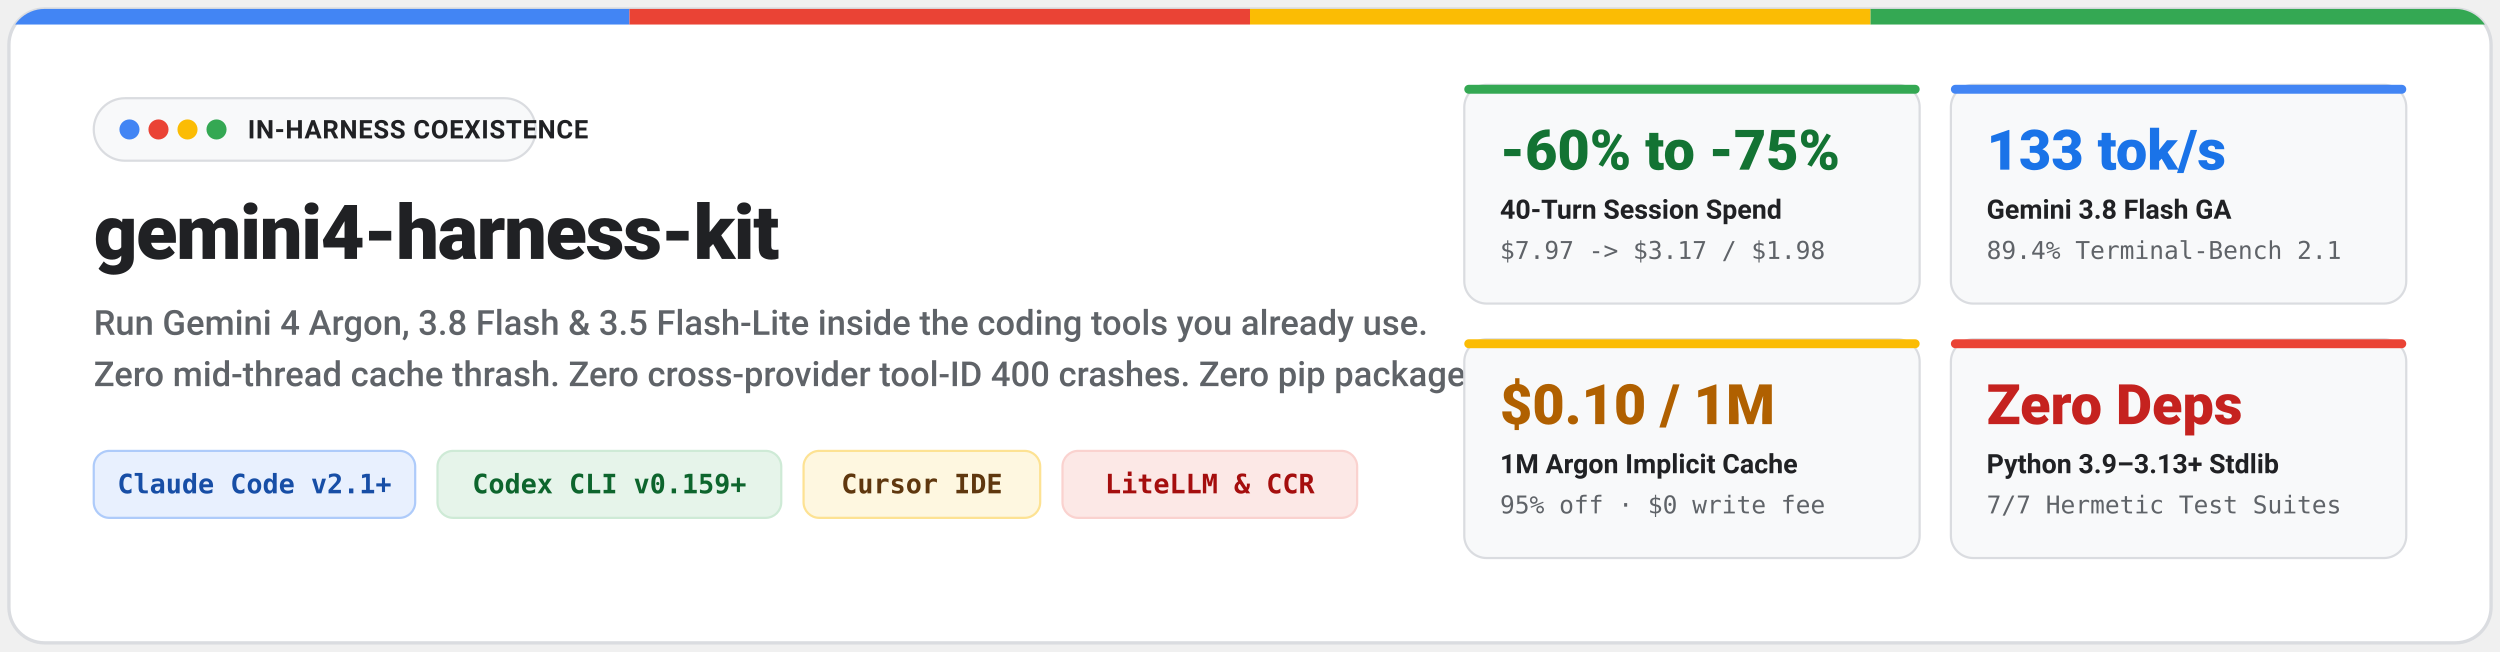
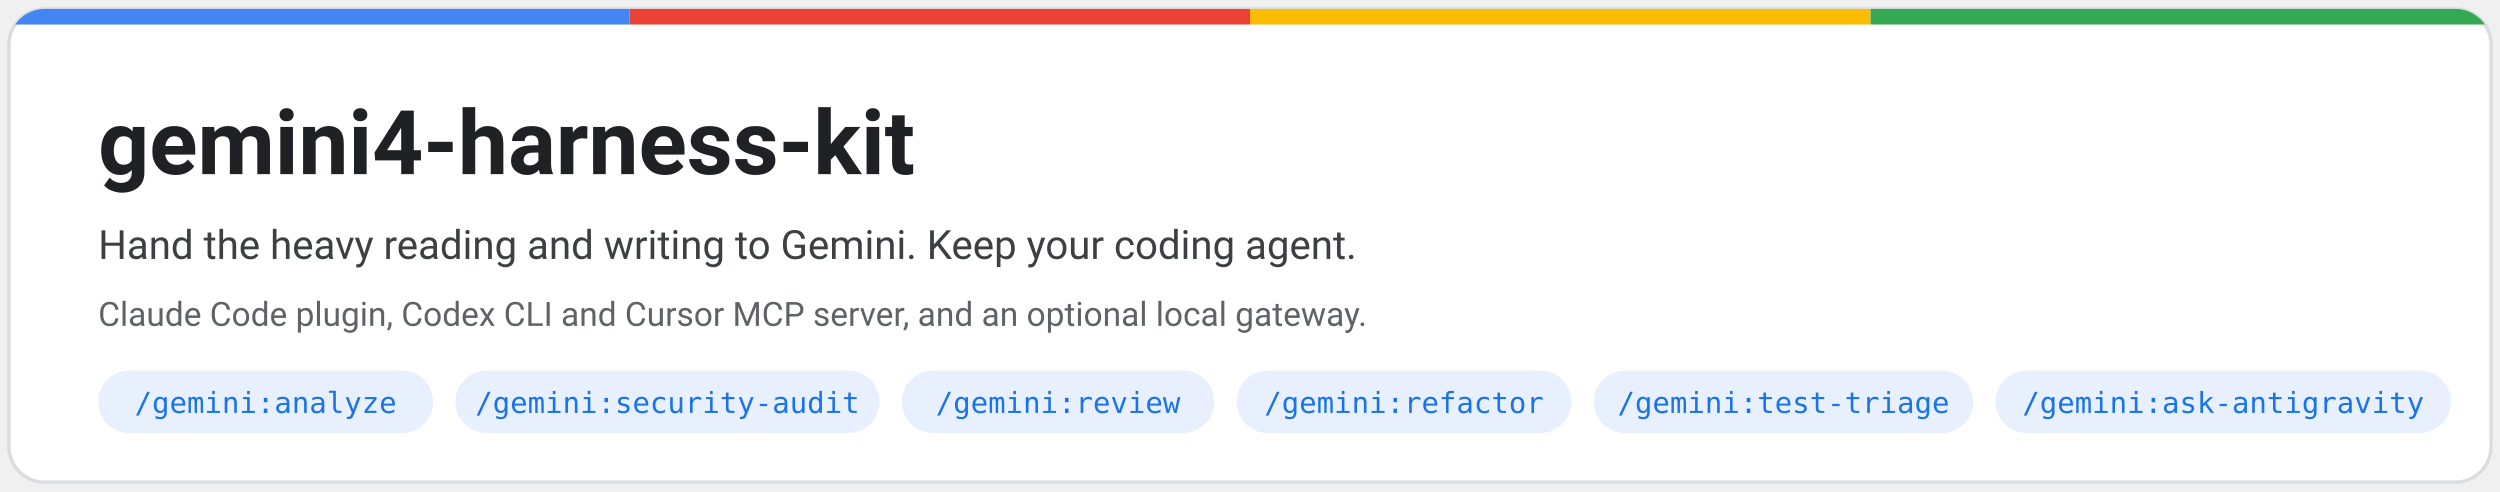
- <svg xmlns="http://www.w3.org/2000/svg" viewBox="0 0 1120 292" width="1120" height="292" role="img" aria-labelledby="hero-title hero-desc">
+ <svg xmlns="http://www.w3.org/2000/svg" viewBox="0 0 1120 220" width="1120" height="220" role="img" aria-labelledby="hero-title hero-desc">
  <defs>
-     <clipPath id="card-clip">
-       <rect x="4" y="4" width="1112" height="284" rx="16" />
+     <clipPath id="card">
+       <rect x="4" y="4" width="1112" height="212" rx="16" />
    </clipPath>
  </defs>
-   <rect x="4" y="4" width="1112" height="284" rx="16" fill="#FFFFFF" stroke="#DADCE0" stroke-width="1.5" />
-   <g clip-path="url(#card-clip)">
+   <rect x="4" y="4" width="1112" height="212" rx="16" fill="#FFFFFF" stroke="#DADCE0" stroke-width="1.5" />
+   <g clip-path="url(#card)">
    <rect x="4" y="4" width="278" height="7" fill="#4285F4" />
    <rect x="282" y="4" width="278" height="7" fill="#EA4335" />
    <rect x="560" y="4" width="278" height="7" fill="#FBBC04" />
    <rect x="838" y="4" width="278" height="7" fill="#34A853" />
  </g>
-   <g transform="translate(42, 44)">
-     <rect x="0" y="0" width="198" height="28" rx="14" fill="#F8F9FA" stroke="#DADCE0" stroke-width="1" />
-     <circle cx="16" cy="14" r="4.5" fill="#4285F4" />
-     <circle cx="29" cy="14" r="4.5" fill="#EA4335" />
-     <circle cx="42" cy="14" r="4.5" fill="#FBBC04" />
-     <circle cx="55" cy="14" r="4.5" fill="#34A853" />
-     <text x="69" y="18" font-family="-apple-system, BlinkMacSystemFont, 'Segoe UI', Roboto, Helvetica, Arial, sans-serif" font-size="11.5" font-weight="700" fill="#202124" letter-spacing="0.3">IN-HARNESS COEXISTENCE</text>
-     <text x="0" y="72" font-family="-apple-system, BlinkMacSystemFont, 'Segoe UI', Roboto, Helvetica, Arial, sans-serif" font-size="34" font-weight="800" fill="#202124" letter-spacing="-0.6">gemini4-harness-kit</text>
-     <text x="0" y="106" font-family="-apple-system, BlinkMacSystemFont, 'Segoe UI', Roboto, Helvetica, Arial, sans-serif" font-size="15.5" font-weight="500" fill="#5F6368">Run Gemini 4 Argon, 3.8 Flash &amp; 3.5 Flash-Lite inside the coding tools you already use.</text>
-     <text x="0" y="129" font-family="-apple-system, BlinkMacSystemFont, 'Segoe UI', Roboto, Helvetica, Arial, sans-serif" font-size="15.5" font-weight="500" fill="#5F6368">Zero mid-thread cache thrash. Zero cross-provider tool-ID 400 crashes. Zero pip packages.</text>
-     <g transform="translate(0, 158)" font-family="ui-monospace, SFMono-Regular, Menlo, Consolas, monospace" font-size="12" font-weight="600">
-       <rect x="0" y="0" width="144" height="30" rx="7" fill="#E8F0FE" stroke="#AECBFA" />
-       <text x="72" y="19" text-anchor="middle" fill="#174EA6">Claude Code v2.1+</text>
-       <rect x="154" y="0" width="154" height="30" rx="7" fill="#E6F4EA" stroke="#CEEAD6" />
-       <text x="231" y="19" text-anchor="middle" fill="#0D652D">Codex CLI v0.159+</text>
-       <rect x="318" y="0" width="106" height="30" rx="7" fill="#FEF7E0" stroke="#FDE293" />
-       <text x="371" y="19" text-anchor="middle" fill="#5F370E">Cursor IDE</text>
-       <rect x="434" y="0" width="132" height="30" rx="7" fill="#FCE8E6" stroke="#FAD2CF" />
-       <text x="500" y="19" text-anchor="middle" fill="#A50E0E">LiteLLM &amp; CCR</text>
-     </g>
-   </g>
-   <g transform="translate(656, 38)">
-     <rect x="0" y="0" width="204" height="98" rx="10" fill="#F8F9FA" stroke="#DADCE0" />
-     <rect x="0" y="0" width="204" height="4" rx="2" fill="#34A853" />
-     <text x="16" y="38" font-family="-apple-system, BlinkMacSystemFont, 'Segoe UI', Roboto, sans-serif" font-size="25" font-weight="800" fill="#137333">-60% to -75%</text>
-     <text x="16" y="60" font-family="-apple-system, BlinkMacSystemFont, 'Segoe UI', Roboto, sans-serif" font-size="12" font-weight="600" fill="#202124">40-Turn Session Spend</text>
-     <text x="16" y="78" font-family="ui-monospace, SFMono-Regular, Menlo, monospace" font-size="11" fill="#5F6368">$7.97 -&gt; $3.17 / $1.98</text>
-     <rect x="218" y="0" width="204" height="98" rx="10" fill="#F8F9FA" stroke="#DADCE0" />
-     <rect x="218" y="0" width="204" height="4" rx="2" fill="#4285F4" />
-     <text x="234" y="38" font-family="-apple-system, BlinkMacSystemFont, 'Segoe UI', Roboto, sans-serif" font-size="25" font-weight="800" fill="#1A73E8">133 tok/s</text>
-     <text x="234" y="60" font-family="-apple-system, BlinkMacSystemFont, 'Segoe UI', Roboto, sans-serif" font-size="12" font-weight="600" fill="#202124">Gemini 3.8 Flash GA</text>
-     <text x="234" y="78" font-family="ui-monospace, SFMono-Regular, Menlo, monospace" font-size="11" fill="#5F6368">89.4% Terminal-Bench 2.1</text>
-     <rect x="0" y="114" width="204" height="98" rx="10" fill="#F8F9FA" stroke="#DADCE0" />
-     <rect x="0" y="114" width="204" height="4" rx="2" fill="#FBBC04" />
-     <text x="16" y="152" font-family="-apple-system, BlinkMacSystemFont, 'Segoe UI', Roboto, sans-serif" font-size="25" font-weight="800" fill="#B06000">$0.10 / 1M</text>
-     <text x="16" y="174" font-family="-apple-system, BlinkMacSystemFont, 'Segoe UI', Roboto, sans-serif" font-size="12" font-weight="600" fill="#202124">1M Argon Implicit Cache</text>
-     <text x="16" y="192" font-family="ui-monospace, SFMono-Regular, Menlo, monospace" font-size="11" fill="#5F6368">95% off · $0 write fee</text>
-     <rect x="218" y="114" width="204" height="98" rx="10" fill="#F8F9FA" stroke="#DADCE0" />
-     <rect x="218" y="114" width="204" height="4" rx="2" fill="#EA4335" />
-     <text x="234" y="152" font-family="-apple-system, BlinkMacSystemFont, 'Segoe UI', Roboto, sans-serif" font-size="25" font-weight="800" fill="#C5221F">Zero Deps</text>
-     <text x="234" y="174" font-family="-apple-system, BlinkMacSystemFont, 'Segoe UI', Roboto, sans-serif" font-size="12" font-weight="600" fill="#202124">Python 3.9–3.13+ Stdlib</text>
-     <text x="234" y="192" font-family="ui-monospace, SFMono-Regular, Menlo, monospace" font-size="11" fill="#5F6368">7/7 Hermetic Test Suites</text>
+   <text x="44" y="78" font-family="-apple-system, BlinkMacSystemFont, 'Segoe UI', Roboto, Helvetica, Arial, sans-serif" font-size="40" font-weight="700" fill="#202124">gemini4-harness-kit</text>
+   <text x="44" y="116" font-family="-apple-system, BlinkMacSystemFont, 'Segoe UI', Roboto, Helvetica, Arial, sans-serif" font-size="18" fill="#3C4043">Hand the heavy reading and writing to Gemini. Keep your coding agent.</text>
+   <text x="44" y="146" font-family="-apple-system, BlinkMacSystemFont, 'Segoe UI', Roboto, Helvetica, Arial, sans-serif" font-size="15" fill="#5F6368">Claude Code plugin, Codex CLI and Cursor MCP server, and an optional local gateway.</text>
+   <g font-family="ui-monospace, SFMono-Regular, Menlo, monospace" font-size="13" fill="#1A73E8">
+     <rect x="44" y="166" width="150" height="28" rx="14" fill="#E8F0FE" />
+     <text x="119" y="185" text-anchor="middle">/gemini:analyze</text>
+     <rect x="204" y="166" width="190" height="28" rx="14" fill="#E8F0FE" />
+     <text x="299" y="185" text-anchor="middle">/gemini:security-audit</text>
+     <rect x="404" y="166" width="140" height="28" rx="14" fill="#E8F0FE" />
+     <text x="474" y="185" text-anchor="middle">/gemini:review</text>
+     <rect x="554" y="166" width="150" height="28" rx="14" fill="#E8F0FE" />
+     <text x="629" y="185" text-anchor="middle">/gemini:refactor</text>
+     <rect x="714" y="166" width="170" height="28" rx="14" fill="#E8F0FE" />
+     <text x="799" y="185" text-anchor="middle">/gemini:test-triage</text>
+     <rect x="894" y="166" width="204" height="28" rx="14" fill="#E8F0FE" />
+     <text x="996" y="185" text-anchor="middle">/gemini:ask-antigravity</text>
  </g>
</svg>
